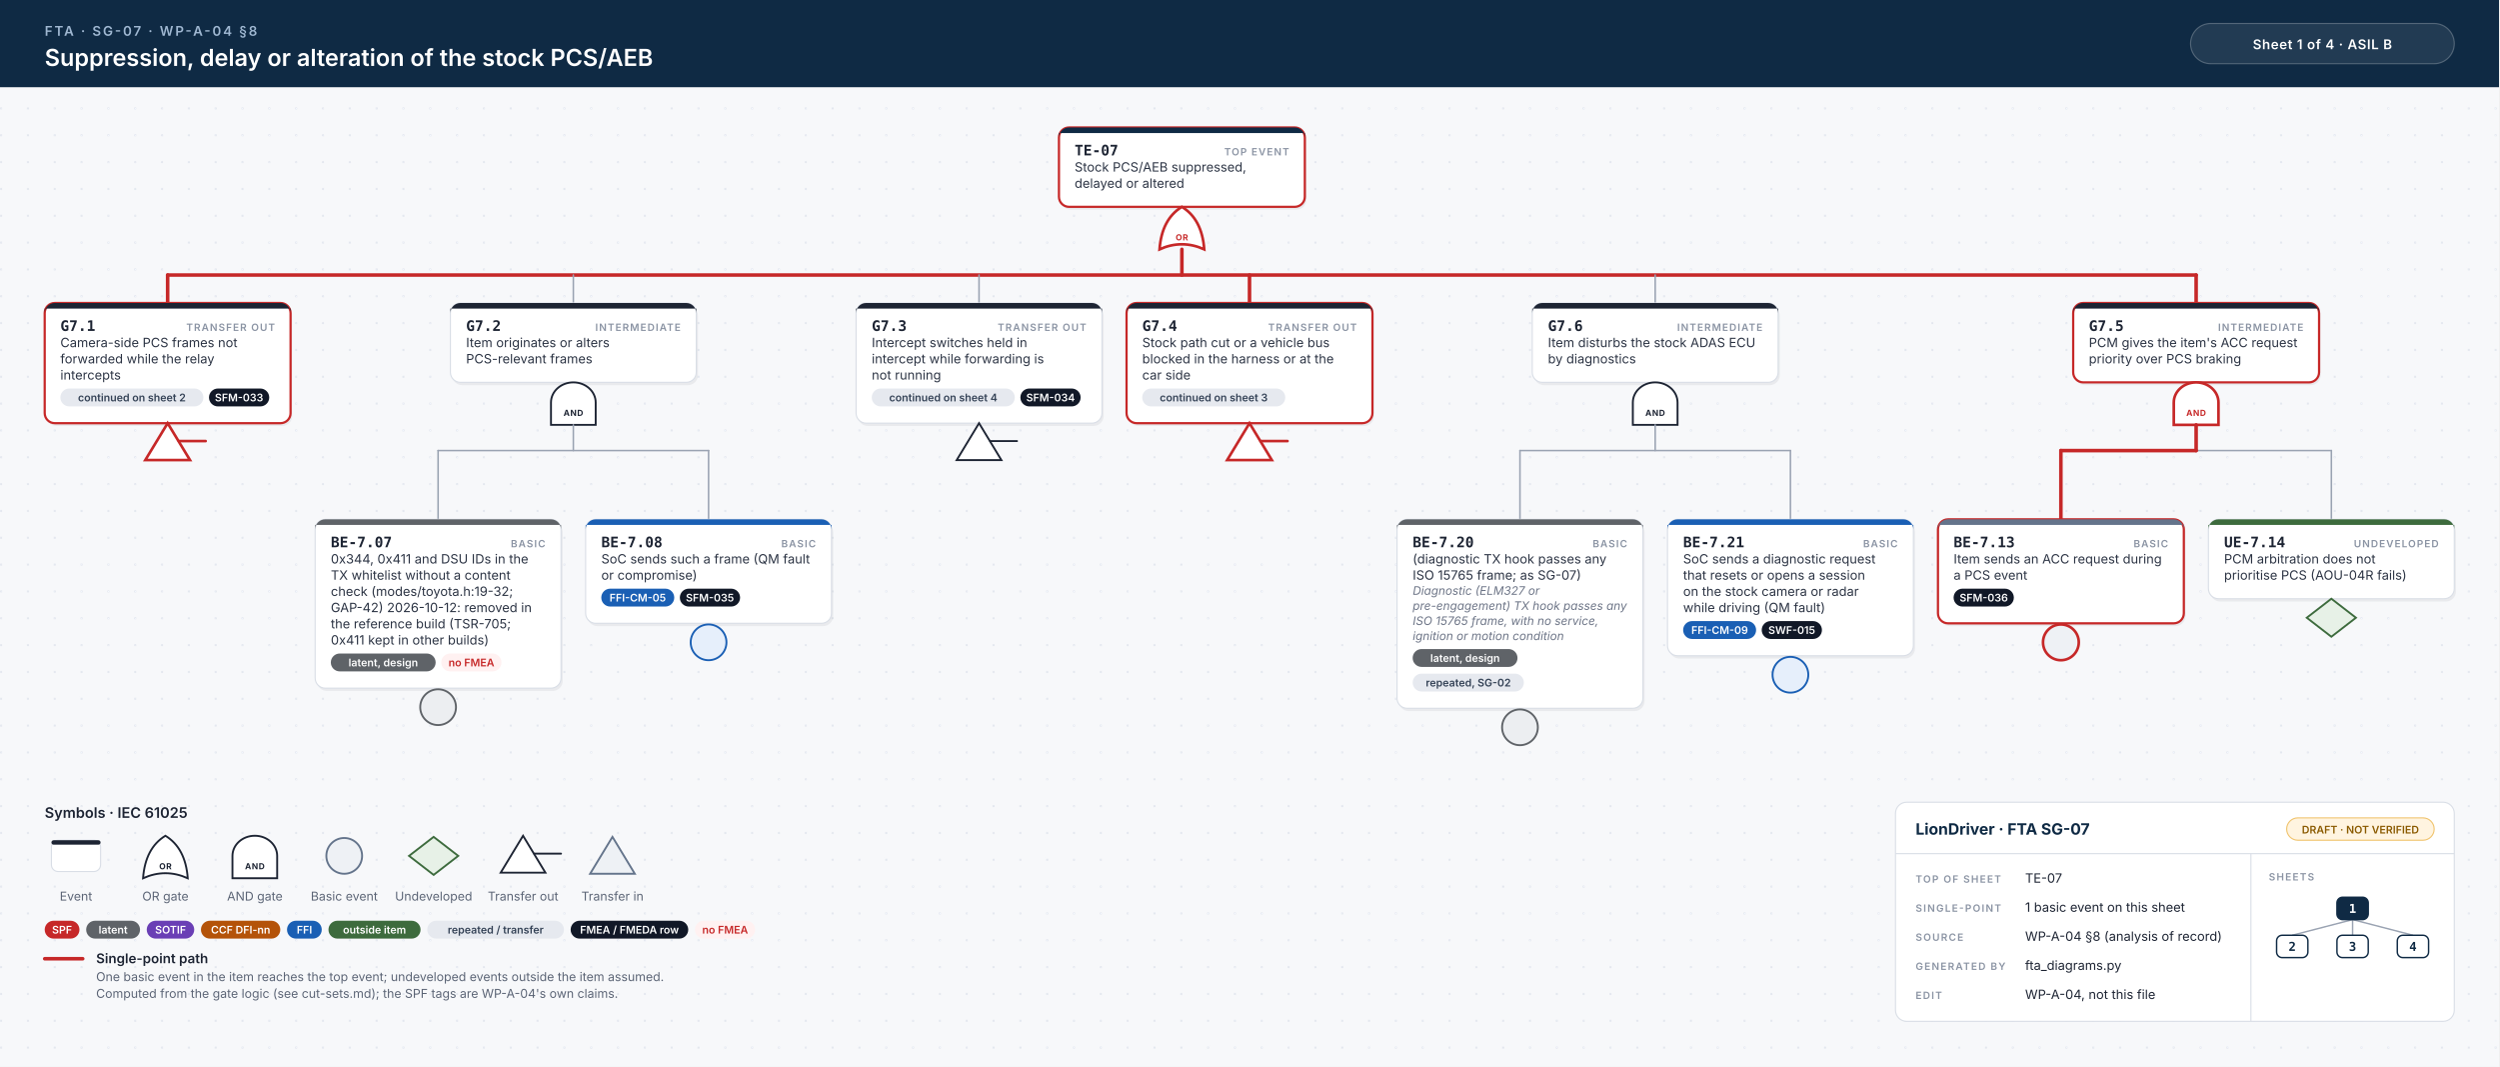
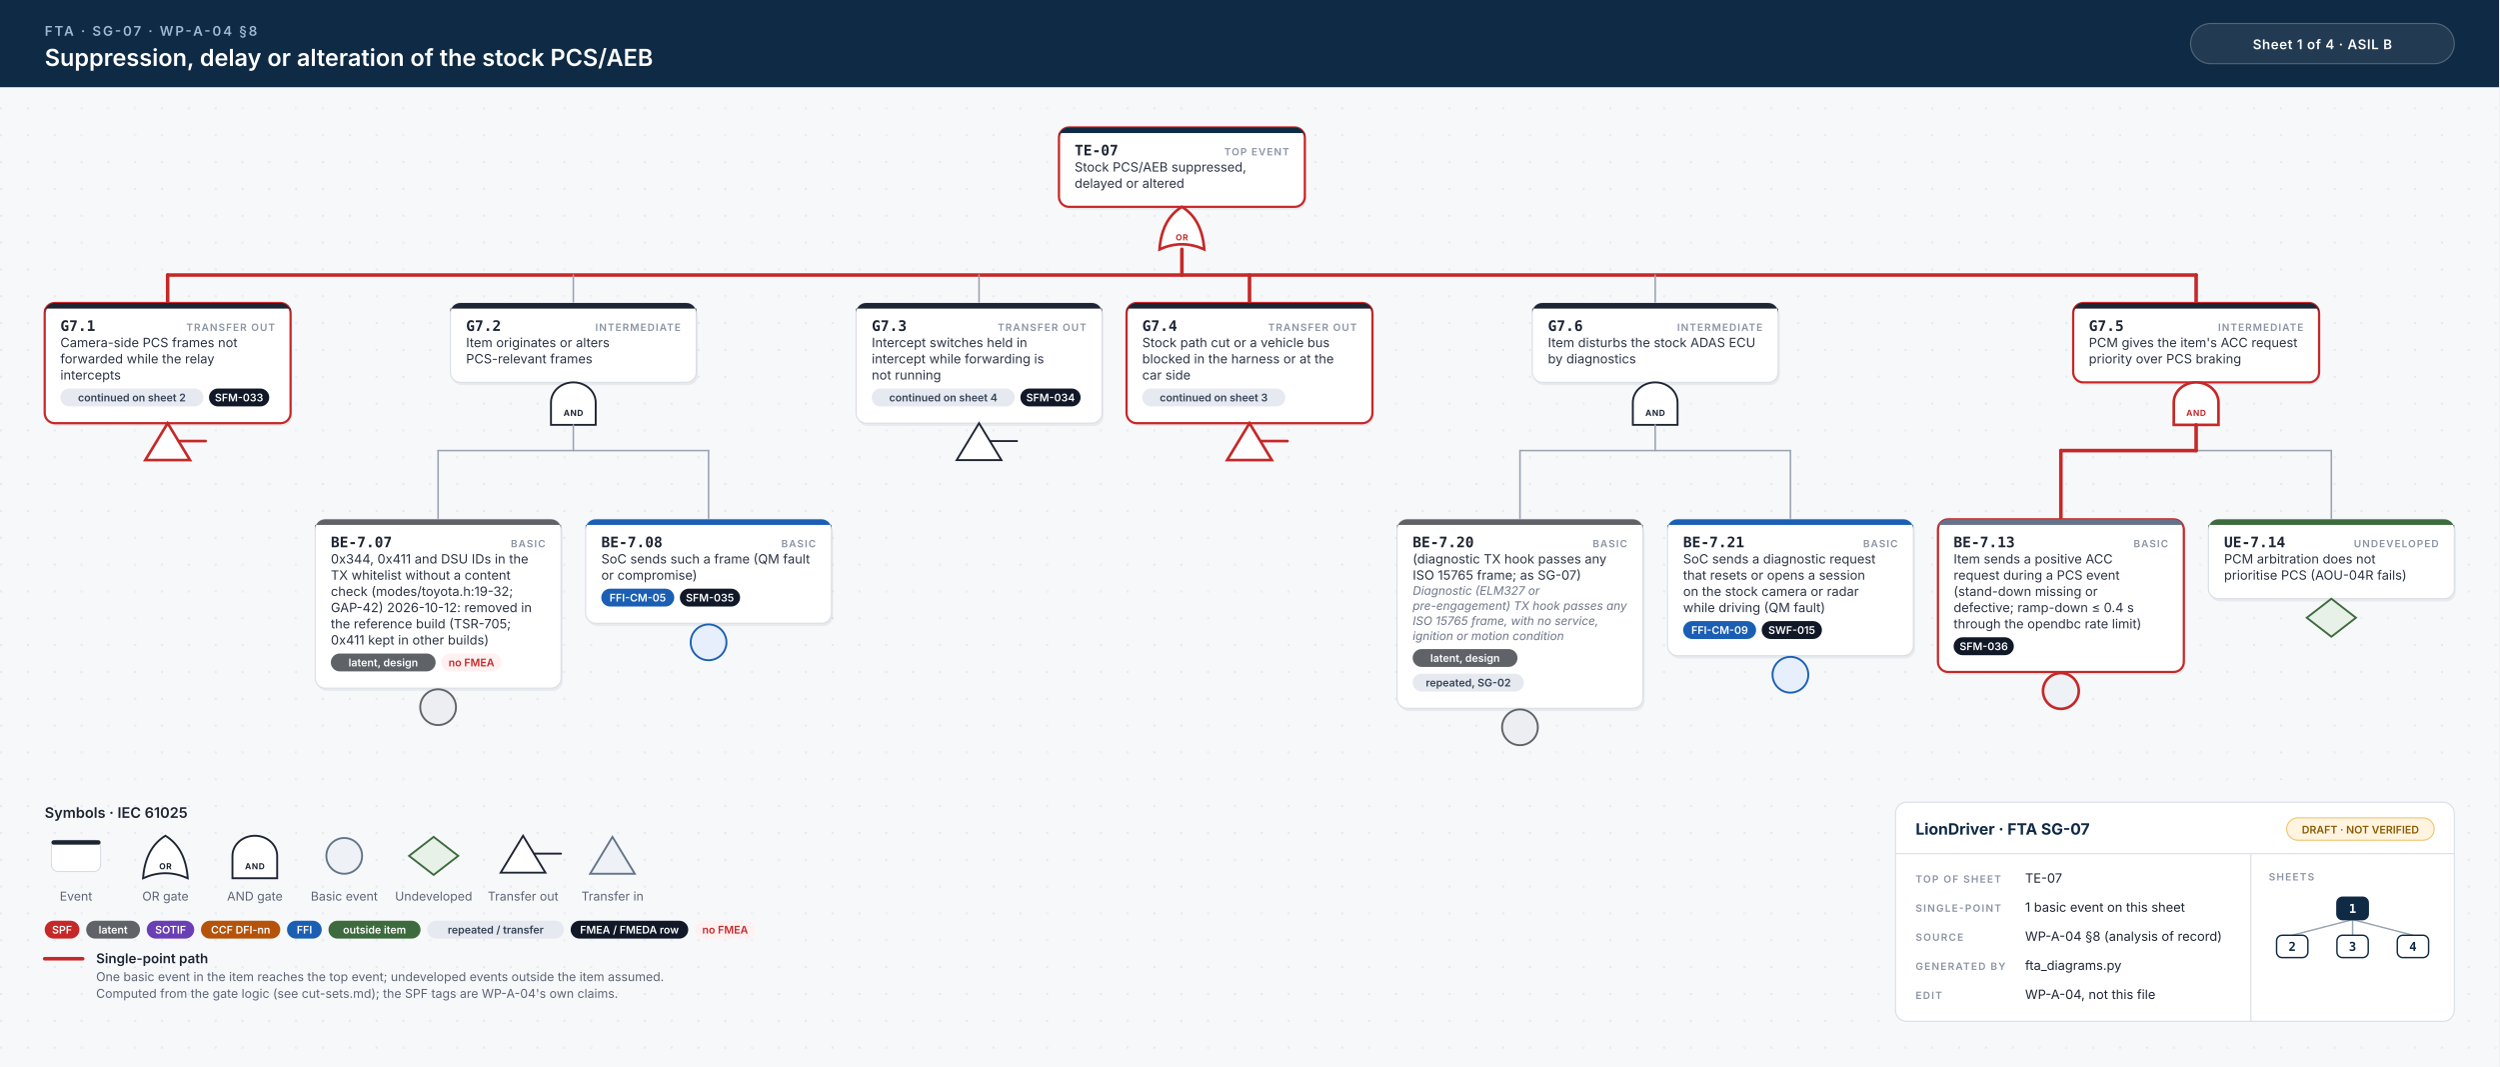
<svg xmlns="http://www.w3.org/2000/svg" width="2236" height="954" viewBox="0 0 2236 954">
  <style>.id{font:700 13px 'JetBrains Mono', Menlo, Consolas, monospace;fill:#1d2433}.kind{font:600 9px Inter, 'Helvetica Neue', Helvetica, Arial, sans-serif;letter-spacing:.1em;fill:#8a93a3;text-anchor:end}.d{font:400 11.5px Inter, 'Helvetica Neue', Helvetica, Arial, sans-serif;fill:#2b3343}.n{font:italic 400 10.5px Inter, 'Helvetica Neue', Helvetica, Arial, sans-serif;fill:#6b7385}.chip{font:600 9.5px Inter, 'Helvetica Neue', Helvetica, Arial, sans-serif;text-anchor:middle}.gl{font:700 7.5px Inter, 'Helvetica Neue', Helvetica, Arial, sans-serif;letter-spacing:.06em;text-anchor:middle}.eyebrow{font:600 12px Inter, 'Helvetica Neue', Helvetica, Arial, sans-serif;letter-spacing:.14em;fill:#9fb7d1}.title{font:600 21px Inter, 'Helvetica Neue', Helvetica, Arial, sans-serif;fill:#fff}.title2{font:600 17px Inter, 'Helvetica Neue', Helvetica, Arial, sans-serif;fill:#fff}.hc{font:600 12px Inter, 'Helvetica Neue', Helvetica, Arial, sans-serif;letter-spacing:.04em;fill:#fff;text-anchor:middle}.lh{font:600 13px Inter, 'Helvetica Neue', Helvetica, Arial, sans-serif;fill:#1d2433}.lb{font:600 12px Inter, 'Helvetica Neue', Helvetica, Arial, sans-serif;fill:#1d2433}.s{font:400 11px Inter, 'Helvetica Neue', Helvetica, Arial, sans-serif;fill:#5b6475}.tbh{font:700 14px Inter, 'Helvetica Neue', Helvetica, Arial, sans-serif;fill:#0f2a44}.k{font:600 9px Inter, 'Helvetica Neue', Helvetica, Arial, sans-serif;letter-spacing:.12em;fill:#8a93a3}.v{font:400 11.5px Inter, 'Helvetica Neue', Helvetica, Arial, sans-serif;fill:#1d2433}.mm{font:700 11px 'JetBrains Mono', Menlo, Consolas, monospace;text-anchor:middle}.w{stroke:#9aa3b2;stroke-width:1.4;stroke-linecap:round}.wh{stroke:#c62828;stroke-width:3.2;stroke-linecap:round}.shadow{fill:#0f172a;opacity:.06}</style>
  <defs>
    <pattern id="dots" width="24" height="24" patternUnits="userSpaceOnUse">
      <circle cx="1" cy="1" r="1" fill="#e3e7ee" />
    </pattern>
  </defs>
  <rect width="100%" height="100%" fill="#f7f8fa" />
  <rect y="78" width="100%" height="876" fill="url(#dots)" />
  <rect width="100%" height="78" fill="#0f2a44" />
  <text x="40" y="32" class="eyebrow">FTA · SG-07 · WP-A-04 §8</text>
  <text x="40" y="59" class="title">Suppression, delay or alteration of the stock PCS/AEB</text>
  <rect x="1960" y="21" width="236" height="36" rx="18" fill="#ffffff14" stroke="#ffffff40" />
  <text x="2078" y="44" class="hc">Sheet 1 of 4  ·  ASIL B</text>
  <rect x="949.0" y="116.5" width="220" height="71.0" rx="9" class="shadow" />
  <rect x="947.5" y="114" width="220" height="71.0" rx="9" fill="#fff" stroke="#c62828" stroke-width="2" />
  <path d="M956.5,114 H1158.5 A9,9 0 0 1 1167.5,123 V119 H947.5 V123 A9,9 0 0 1 956.5,114 Z" fill="#0f2a44" />
  <text x="961.5" y="139" class="id">TE-07</text>
  <text x="1153.5" y="139" class="kind">TOP EVENT</text>
  <text x="961.5" y="153.5" class="d">Stock PCS/AEB suppressed,</text>
  <text x="961.5" y="168.0" class="d">delayed or altered</text>
  <path d="M1037.5,223.0 Q1057.5,214.0 1077.5,223.0 Q1075.5,196.0 1057.5,185.0 Q1039.5,196.0 1037.5,223.0 Z" fill="#fff" stroke="#c62828" stroke-width="2.4" />
  <text x="1057.5" y="215.0" class="gl" fill="#c62828">OR</text>
  <line x1="150.0" y1="246.0" x2="1965.0" y2="246.0" class="w" />
  <line x1="150.0" y1="246.0" x2="1965.0" y2="246.0" class="wh" />
  <line x1="1057.5" y1="223.0" x2="1057.5" y2="246.0" class="wh" />
  <line x1="150.0" y1="246.0" x2="150.0" y2="271.0" class="wh" />
  <line x1="513.0" y1="246.0" x2="513.0" y2="271.0" class="w" />
  <line x1="876.0" y1="246.0" x2="876.0" y2="271.0" class="w" />
  <line x1="1118.0" y1="246.0" x2="1118.0" y2="271.0" class="wh" />
  <line x1="1481.0" y1="246.0" x2="1481.0" y2="271.0" class="w" />
  <line x1="1965.0" y1="246.0" x2="1965.0" y2="271.0" class="wh" />
  <rect x="41.5" y="273.5" width="220" height="107.5" rx="9" class="shadow" />
  <rect x="40" y="271.0" width="220" height="107.5" rx="9" fill="#fff" stroke="#c62828" stroke-width="2" />
  <path d="M49,271.0 H251 A9,9 0 0 1 260,280.0 V276.0 H40 V280.0 A9,9 0 0 1 49,271.0 Z" fill="#1d2433" />
  <text x="54" y="296.0" class="id">G7.1</text>
  <text x="246" y="296.0" class="kind">TRANSFER OUT</text>
  <text x="54" y="310.5" class="d">Camera-side PCS frames not</text>
  <text x="54" y="325.0" class="d">forwarded while the relay</text>
  <text x="54" y="339.5" class="d">intercepts</text>
  <rect x="54.0" y="347.5" width="128.0" height="16" rx="8" fill="#e6e9ef" />
  <text x="118.0" y="359.0" class="chip" fill="#334155">continued on sheet 2</text>
  <rect x="187.0" y="347.5" width="53.9" height="16" rx="8" fill="#111827" />
  <text x="213.9" y="359.0" class="chip" fill="#fff">SFM-033</text>
  <path d="M150.0,378.5 L170.0,411.5 L130.0,411.5 Z" fill="#fff" stroke="#c62828" stroke-width="2.4" />
  <line x1="160.0" y1="394.5" x2="184.0" y2="394.5" stroke="#c62828" stroke-width="2.4" stroke-linecap="round" />
  <rect x="404.5" y="273.5" width="220" height="71.0" rx="9" class="shadow" />
  <rect x="403.0" y="271.0" width="220" height="71.0" rx="9" fill="#fff" stroke="#d9dee6" stroke-width="1" />
  <path d="M412.0,271.0 H614.0 A9,9 0 0 1 623.0,280.0 V276.0 H403.0 V280.0 A9,9 0 0 1 412.0,271.0 Z" fill="#1d2433" />
  <text x="417.0" y="296.0" class="id">G7.2</text>
  <text x="609.0" y="296.0" class="kind">INTERMEDIATE</text>
  <text x="417.0" y="310.5" class="d">Item originates or alters</text>
  <text x="417.0" y="325.0" class="d">PCS-relevant frames</text>
  <path d="M493.0,380.0 L493.0,360.0 A20,18 0 0 1 533.0,360.0 L533.0,380.0 Z" fill="#fff" stroke="#1d2433" stroke-width="1.7" />
  <text x="513.0" y="372.0" class="gl" fill="#1d2433">AND</text>
  <line x1="392.0" y1="403.0" x2="634.0" y2="403.0" class="w" />
  <line x1="513.0" y1="380.0" x2="513.0" y2="403.0" class="w" />
  <line x1="392.0" y1="403.0" x2="392.0" y2="464.5" class="w" />
  <line x1="634.0" y1="403.0" x2="634.0" y2="464.5" class="w" />
  <rect x="283.5" y="467.0" width="220" height="151.0" rx="9" class="shadow" />
  <rect x="282" y="464.5" width="220" height="151.0" rx="9" fill="#fff" stroke="#d9dee6" stroke-width="1" />
  <path d="M291,464.5 H493 A9,9 0 0 1 502,473.5 V469.5 H282 V473.5 A9,9 0 0 1 291,464.5 Z" fill="#5f6368" />
  <text x="296" y="489.5" class="id">BE-7.07</text>
  <text x="488" y="489.5" class="kind">BASIC</text>
  <text x="296" y="504.0" class="d">0x344, 0x411 and DSU IDs in the</text>
  <text x="296" y="518.5" class="d">TX whitelist without a content</text>
  <text x="296" y="533.0" class="d">check (modes/toyota.h:19-32;</text>
  <text x="296" y="547.5" class="d">GAP-42) 2026-10-12: removed in</text>
  <text x="296" y="562.0" class="d">the reference build (TSR-705;</text>
  <text x="296" y="576.5" class="d">0x411 kept in other builds)</text>
  <rect x="296.0" y="584.5" width="93.8" height="16" rx="8" fill="#5f6368" />
  <text x="342.9" y="596.0" class="chip" fill="#fff">latent, design</text>
  <rect x="394.8" y="584.5" width="53.9" height="16" rx="8" fill="#fff1f1" />
  <text x="421.8" y="596.0" class="chip" fill="#c62828">no FMEA</text>
  <circle cx="392.0" cy="632.5" r="16" fill="#eceef1" stroke="#5f6368" stroke-width="1.7" />
  <rect x="525.5" y="467.0" width="220" height="93.0" rx="9" class="shadow" />
  <rect x="524" y="464.5" width="220" height="93.0" rx="9" fill="#fff" stroke="#d9dee6" stroke-width="1" />
  <path d="M533,464.5 H735 A9,9 0 0 1 744,473.5 V469.5 H524 V473.5 A9,9 0 0 1 533,464.5 Z" fill="#1a5fb4" />
  <text x="538" y="489.5" class="id">BE-7.08</text>
  <text x="730" y="489.5" class="kind">BASIC</text>
  <text x="538" y="504.0" class="d">SoC sends such a frame (QM fault</text>
  <text x="538" y="518.5" class="d">or compromise)</text>
  <rect x="538.0" y="526.5" width="65.3" height="16" rx="8" fill="#1a5fb4" />
  <text x="570.6" y="538.0" class="chip" fill="#fff">FFI-CM-05</text>
  <rect x="608.3" y="526.5" width="53.9" height="16" rx="8" fill="#111827" />
  <text x="635.2" y="538.0" class="chip" fill="#fff">SFM-035</text>
  <circle cx="634.0" cy="574.5" r="16" fill="#e6effb" stroke="#1a5fb4" stroke-width="1.7" />
  <rect x="767.5" y="273.5" width="220" height="107.5" rx="9" class="shadow" />
  <rect x="766" y="271.0" width="220" height="107.5" rx="9" fill="#fff" stroke="#d9dee6" stroke-width="1" />
  <path d="M775,271.0 H977 A9,9 0 0 1 986,280.0 V276.0 H766 V280.0 A9,9 0 0 1 775,271.0 Z" fill="#1d2433" />
  <text x="780" y="296.0" class="id">G7.3</text>
  <text x="972" y="296.0" class="kind">TRANSFER OUT</text>
  <text x="780" y="310.5" class="d">Intercept switches held in</text>
  <text x="780" y="325.0" class="d">intercept while forwarding is</text>
  <text x="780" y="339.5" class="d">not running</text>
  <rect x="780.0" y="347.5" width="128.0" height="16" rx="8" fill="#e6e9ef" />
  <text x="844.0" y="359.0" class="chip" fill="#334155">continued on sheet 4</text>
  <rect x="913.0" y="347.5" width="53.9" height="16" rx="8" fill="#111827" />
  <text x="940.0" y="359.0" class="chip" fill="#fff">SFM-034</text>
  <path d="M876.0,378.5 L896.0,411.5 L856.0,411.5 Z" fill="#fff" stroke="#1d2433" stroke-width="1.7" />
  <line x1="886.0" y1="394.5" x2="910.0" y2="394.5" stroke="#1d2433" stroke-width="1.7" stroke-linecap="round" />
  <rect x="1009.5" y="273.5" width="220" height="107.5" rx="9" class="shadow" />
  <rect x="1008" y="271.0" width="220" height="107.5" rx="9" fill="#fff" stroke="#c62828" stroke-width="2" />
  <path d="M1017,271.0 H1219 A9,9 0 0 1 1228,280.0 V276.0 H1008 V280.0 A9,9 0 0 1 1017,271.0 Z" fill="#1d2433" />
  <text x="1022" y="296.0" class="id">G7.4</text>
  <text x="1214" y="296.0" class="kind">TRANSFER OUT</text>
  <text x="1022" y="310.5" class="d">Stock path cut or a vehicle bus</text>
  <text x="1022" y="325.0" class="d">blocked in the harness or at the</text>
  <text x="1022" y="339.5" class="d">car side</text>
  <rect x="1022.0" y="347.5" width="128.0" height="16" rx="8" fill="#e6e9ef" />
  <text x="1086.0" y="359.0" class="chip" fill="#334155">continued on sheet 3</text>
  <path d="M1118.0,378.5 L1138.0,411.5 L1098.0,411.5 Z" fill="#fff" stroke="#c62828" stroke-width="2.4" />
  <line x1="1128.0" y1="394.5" x2="1152.0" y2="394.5" stroke="#c62828" stroke-width="2.4" stroke-linecap="round" />
  <rect x="1372.5" y="273.5" width="220" height="71.0" rx="9" class="shadow" />
  <rect x="1371.0" y="271.0" width="220" height="71.0" rx="9" fill="#fff" stroke="#d9dee6" stroke-width="1" />
  <path d="M1380.0,271.0 H1582.0 A9,9 0 0 1 1591.0,280.0 V276.0 H1371.0 V280.0 A9,9 0 0 1 1380.0,271.0 Z" fill="#1d2433" />
  <text x="1385.0" y="296.0" class="id">G7.6</text>
  <text x="1577.0" y="296.0" class="kind">INTERMEDIATE</text>
  <text x="1385.0" y="310.5" class="d">Item disturbs the stock ADAS ECU</text>
  <text x="1385.0" y="325.0" class="d">by diagnostics</text>
  <path d="M1461.0,380.0 L1461.0,360.0 A20,18 0 0 1 1501.0,360.0 L1501.0,380.0 Z" fill="#fff" stroke="#1d2433" stroke-width="1.7" />
  <text x="1481.0" y="372.0" class="gl" fill="#1d2433">AND</text>
  <line x1="1360.0" y1="403.0" x2="1602.0" y2="403.0" class="w" />
  <line x1="1481.0" y1="380.0" x2="1481.0" y2="403.0" class="w" />
  <line x1="1360.0" y1="403.0" x2="1360.0" y2="464.5" class="w" />
  <line x1="1602.0" y1="403.0" x2="1602.0" y2="464.5" class="w" />
  <rect x="1251.5" y="467.0" width="220" height="169.0" rx="9" class="shadow" />
  <rect x="1250" y="464.5" width="220" height="169.0" rx="9" fill="#fff" stroke="#d9dee6" stroke-width="1" />
  <path d="M1259,464.5 H1461 A9,9 0 0 1 1470,473.5 V469.5 H1250 V473.5 A9,9 0 0 1 1259,464.5 Z" fill="#5f6368" />
  <text x="1264" y="489.5" class="id">BE-7.20</text>
  <text x="1456" y="489.5" class="kind">BASIC</text>
  <text x="1264" y="504.0" class="d">(diagnostic TX hook passes any</text>
  <text x="1264" y="518.5" class="d">ISO 15765 frame; as SG-07)</text>
  <text x="1264" y="532.0" class="n">Diagnostic (ELM327 or</text>
  <text x="1264" y="545.5" class="n">pre-engagement) TX hook passes any</text>
  <text x="1264" y="559.0" class="n">ISO 15765 frame, with no service,</text>
  <text x="1264" y="572.5" class="n">ignition or motion condition</text>
  <rect x="1264.0" y="580.5" width="93.8" height="16" rx="8" fill="#5f6368" />
  <text x="1310.9" y="592.0" class="chip" fill="#fff">latent, design</text>
  <rect x="1264.0" y="602.5" width="99.5" height="16" rx="8" fill="#e6e9ef" />
  <text x="1313.8" y="614.0" class="chip" fill="#334155">repeated, SG-02</text>
  <circle cx="1360.0" cy="650.5" r="16" fill="#eceef1" stroke="#5f6368" stroke-width="1.7" />
  <rect x="1493.5" y="467.0" width="220" height="122.0" rx="9" class="shadow" />
  <rect x="1492" y="464.5" width="220" height="122.0" rx="9" fill="#fff" stroke="#d9dee6" stroke-width="1" />
  <path d="M1501,464.5 H1703 A9,9 0 0 1 1712,473.5 V469.5 H1492 V473.5 A9,9 0 0 1 1501,464.5 Z" fill="#1a5fb4" />
  <text x="1506" y="489.5" class="id">BE-7.21</text>
  <text x="1698" y="489.5" class="kind">BASIC</text>
  <text x="1506" y="504.0" class="d">SoC sends a diagnostic request</text>
  <text x="1506" y="518.5" class="d">that resets or opens a session</text>
  <text x="1506" y="533.0" class="d">on the stock camera or radar</text>
  <text x="1506" y="547.5" class="d">while driving (QM fault)</text>
  <rect x="1506.0" y="555.5" width="65.3" height="16" rx="8" fill="#1a5fb4" />
  <text x="1538.7" y="567.0" class="chip" fill="#fff">FFI-CM-09</text>
  <rect x="1576.3" y="555.5" width="53.9" height="16" rx="8" fill="#111827" />
  <text x="1603.2" y="567.0" class="chip" fill="#fff">SWF-015</text>
  <circle cx="1602.0" cy="603.5" r="16" fill="#e6effb" stroke="#1a5fb4" stroke-width="1.7" />
  <rect x="1856.5" y="273.5" width="220" height="71.0" rx="9" class="shadow" />
  <rect x="1855.0" y="271.0" width="220" height="71.0" rx="9" fill="#fff" stroke="#c62828" stroke-width="2" />
  <path d="M1864.0,271.0 H2066.0 A9,9 0 0 1 2075.0,280.0 V276.0 H1855.0 V280.0 A9,9 0 0 1 1864.0,271.0 Z" fill="#1d2433" />
  <text x="1869.0" y="296.0" class="id">G7.5</text>
  <text x="2061.0" y="296.0" class="kind">INTERMEDIATE</text>
  <text x="1869.0" y="310.5" class="d">PCM gives the item's ACC request</text>
  <text x="1869.0" y="325.0" class="d">priority over PCS braking</text>
  <path d="M1945.0,380.0 L1945.0,360.0 A20,18 0 0 1 1985.0,360.0 L1985.0,380.0 Z" fill="#fff" stroke="#c62828" stroke-width="2.4" />
  <text x="1965.0" y="372.0" class="gl" fill="#c62828">AND</text>
  <line x1="1844.0" y1="403.0" x2="2086.0" y2="403.0" class="w" />
  <line x1="1844.0" y1="403.0" x2="1965.0" y2="403.0" class="wh" />
  <line x1="1965.0" y1="380.0" x2="1965.0" y2="403.0" class="wh" />
  <line x1="1844.0" y1="403.0" x2="1844.0" y2="464.5" class="wh" />
  <line x1="2086.0" y1="403.0" x2="2086.0" y2="464.5" class="w" />
-   <rect x="1735.5" y="467.0" width="220" height="93.0" rx="9" class="shadow" />
-   <rect x="1734" y="464.5" width="220" height="93.0" rx="9" fill="#fff" stroke="#c62828" stroke-width="2" />
+   <rect x="1735.5" y="467.0" width="220" height="136.5" rx="9" class="shadow" />
+   <rect x="1734" y="464.5" width="220" height="136.5" rx="9" fill="#fff" stroke="#c62828" stroke-width="2" />
  <path d="M1743,464.5 H1945 A9,9 0 0 1 1954,473.5 V469.5 H1734 V473.5 A9,9 0 0 1 1743,464.5 Z" fill="#64748b" />
  <text x="1748" y="489.5" class="id">BE-7.13</text>
  <text x="1940" y="489.5" class="kind">BASIC</text>
-   <text x="1748" y="504.0" class="d">Item sends an ACC request during</text>
-   <text x="1748" y="518.5" class="d">a PCS event</text>
-   <rect x="1748.0" y="526.5" width="53.9" height="16" rx="8" fill="#111827" />
-   <text x="1775.0" y="538.0" class="chip" fill="#fff">SFM-036</text>
-   <circle cx="1844.0" cy="574.5" r="16" fill="#eef1f5" stroke="#c62828" stroke-width="2.4" />
+   <text x="1748" y="504.0" class="d">Item sends a positive ACC</text>
+   <text x="1748" y="518.5" class="d">request during a PCS event</text>
+   <text x="1748" y="533.0" class="d">(stand-down missing or</text>
+   <text x="1748" y="547.5" class="d">defective; ramp-down ≤ 0.4 s</text>
+   <text x="1748" y="562.0" class="d">through the opendbc rate limit)</text>
+   <rect x="1748.0" y="570.0" width="53.9" height="16" rx="8" fill="#111827" />
+   <text x="1775.0" y="581.5" class="chip" fill="#fff">SFM-036</text>
+   <circle cx="1844.0" cy="618.0" r="16" fill="#eef1f5" stroke="#c62828" stroke-width="2.4" />
  <rect x="1977.5" y="467.0" width="220" height="71.0" rx="9" class="shadow" />
  <rect x="1976" y="464.5" width="220" height="71.0" rx="9" fill="#fff" stroke="#d9dee6" stroke-width="1" />
  <path d="M1985,464.5 H2187 A9,9 0 0 1 2196,473.5 V469.5 H1976 V473.5 A9,9 0 0 1 1985,464.5 Z" fill="#3d6b3d" />
  <text x="1990" y="489.5" class="id">UE-7.14</text>
  <text x="2182" y="489.5" class="kind">UNDEVELOPED</text>
  <text x="1990" y="504.0" class="d">PCM arbitration does not</text>
  <text x="1990" y="518.5" class="d">prioritise PCS (AOU-04R fails)</text>
  <path d="M2086.0,535.5 L2108.0,552.5 L2086.0,569.5 L2064.0,552.5 Z" fill="#e7f1e7" stroke="#3d6b3d" stroke-width="1.7" />
  <text x="40" y="731.5" class="lh">Symbols · IEC 61025</text>
  <rect x="46" y="751.5" width="44" height="28" rx="6" fill="#fff" stroke="#d9dee6" />
  <rect x="46" y="751.5" width="44" height="4" rx="2" fill="#1d2433" />
  <text x="68" y="805.5" class="s" text-anchor="middle">Event</text>
  <path d="M128,785.5 Q148,776.5 168,785.5 Q166,758.5 148,747.5 Q130,758.5 128,785.5 Z" fill="#fff" stroke="#1d2433" stroke-width="1.7" />
  <text x="148" y="777.5" class="gl" fill="#1d2433">OR</text>
  <text x="148" y="805.5" class="s" text-anchor="middle">OR gate</text>
  <path d="M208,785.5 L208,765.5 A20,18 0 0 1 248,765.5 L248,785.5 Z" fill="#fff" stroke="#1d2433" stroke-width="1.7" />
  <text x="228" y="777.5" class="gl" fill="#1d2433">AND</text>
  <text x="228" y="805.5" class="s" text-anchor="middle">AND gate</text>
  <circle cx="308" cy="765.5" r="16" fill="#eef1f5" stroke="#64748b" stroke-width="1.7" />
  <text x="308" y="805.5" class="s" text-anchor="middle">Basic event</text>
  <path d="M388,748.5 L410,765.5 L388,782.5 L366,765.5 Z" fill="#e7f1e7" stroke="#3d6b3d" stroke-width="1.7" />
  <text x="388" y="805.5" class="s" text-anchor="middle">Undeveloped</text>
  <path d="M468,747.5 L488,780.5 L448,780.5 Z" fill="#fff" stroke="#1d2433" stroke-width="1.7" />
  <line x1="478" y1="763.5" x2="502" y2="763.5" stroke="#1d2433" stroke-width="1.7" stroke-linecap="round" />
  <text x="468" y="805.5" class="s" text-anchor="middle">Transfer out</text>
  <path d="M548,748.5 L568,781.5 L528,781.5 Z" fill="#eef1f5" stroke="#64748b" stroke-width="1.7" />
  <text x="548" y="805.5" class="s" text-anchor="middle">Transfer in</text>
  <rect x="40.0" y="823.5" width="31.1" height="16" rx="8" fill="#c62828" />
  <text x="55.5" y="835.0" class="chip" fill="#fff">SPF</text>
  <rect x="77.1" y="823.5" width="48.2" height="16" rx="8" fill="#5f6368" />
  <text x="101.2" y="835.0" class="chip" fill="#fff">latent</text>
  <rect x="131.3" y="823.5" width="42.5" height="16" rx="8" fill="#6a3fb5" />
  <text x="152.6" y="835.0" class="chip" fill="#fff">SOTIF</text>
  <rect x="179.8" y="823.5" width="71.0" height="16" rx="8" fill="#b45309" />
  <text x="215.3" y="835.0" class="chip" fill="#fff">CCF DFI-nn</text>
  <rect x="256.8" y="823.5" width="31.1" height="16" rx="8" fill="#1a5fb4" />
  <text x="272.4" y="835.0" class="chip" fill="#fff">FFI</text>
  <rect x="293.9" y="823.5" width="82.4" height="16" rx="8" fill="#3d6b3d" />
  <text x="335.1" y="835.0" class="chip" fill="#fff">outside item</text>
  <rect x="382.3" y="823.5" width="122.3" height="16" rx="8" fill="#e6e9ef" />
  <text x="443.5" y="835.0" class="chip" fill="#334155">repeated / transfer</text>
  <rect x="510.6" y="823.5" width="105.2" height="16" rx="8" fill="#111827" />
  <text x="563.2" y="835.0" class="chip" fill="#fff">FMEA / FMEDA row</text>
  <rect x="621.8" y="823.5" width="53.9" height="16" rx="8" fill="#fff1f1" />
  <text x="648.8" y="835.0" class="chip" fill="#c62828">no FMEA</text>
  <line x1="40" y1="857.5" x2="74" y2="857.5" class="wh" />
  <text x="86" y="861.5" class="lb">Single-point path</text>
  <text x="86" y="877.5" class="s">One basic event in the item reaches the top event; undeveloped events outside the item assumed.</text>
  <text x="86" y="892.5" class="s">Computed from the gate logic (see cut-sets.md); the SPF tags are WP-A-04's own claims.</text>
  <rect x="1696" y="717.5" width="500" height="196" rx="10" fill="#fff" stroke="#d9dee6" />
  <line x1="1696" y1="763.5" x2="2196" y2="763.5" stroke="#d9dee6" />
  <line x1="2014" y1="763.5" x2="2014" y2="913.5" stroke="#d9dee6" />
  <text x="1714" y="746.5" class="tbh">LionDriver · FTA SG-07</text>
  <rect x="2046" y="731.5" width="132" height="20" rx="10" fill="#fff4e0" stroke="#f0c36d" />
  <text x="2112" y="745.5" class="chip" fill="#8a5a00">DRAFT · NOT VERIFIED</text>
  <text x="1714" y="789.5" class="k">TOP OF SHEET</text>
  <text x="1812" y="789.5" class="v">TE-07</text>
  <text x="1714" y="815.5" class="k">SINGLE-POINT</text>
  <text x="1812" y="815.5" class="v">1 basic event on this sheet</text>
  <text x="1714" y="841.5" class="k">SOURCE</text>
  <text x="1812" y="841.5" class="v">WP-A-04 §8 (analysis of record)</text>
  <text x="1714" y="867.5" class="k">GENERATED BY</text>
  <text x="1812" y="867.5" class="v">fta_diagrams.py</text>
  <text x="1714" y="893.5" class="k">EDIT</text>
  <text x="1812" y="893.5" class="v">WP-A-04, not this file</text>
  <text x="2030" y="787.5" class="k">SHEETS</text>
  <line x1="2105.0" y1="822.5" x2="2051.0" y2="836.5" stroke="#9aa3b2" stroke-width="1.3" />
  <line x1="2105.0" y1="822.5" x2="2105.0" y2="836.5" stroke="#9aa3b2" stroke-width="1.3" />
  <line x1="2105.0" y1="822.5" x2="2159.0" y2="836.5" stroke="#9aa3b2" stroke-width="1.3" />
  <rect x="2091.0" y="802.5" width="28" height="20" rx="5" fill="#0f2a44" stroke="#0f2a44" stroke-width="1.3" />
  <text x="2105.0" y="816.5" class="mm" fill="#fff">1</text>
  <rect x="2037.0" y="836.5" width="28" height="20" rx="5" fill="#fff" stroke="#0f2a44" stroke-width="1.3" />
  <text x="2051.0" y="850.5" class="mm" fill="#0f2a44">2</text>
  <rect x="2091.0" y="836.5" width="28" height="20" rx="5" fill="#fff" stroke="#0f2a44" stroke-width="1.3" />
  <text x="2105.0" y="850.5" class="mm" fill="#0f2a44">3</text>
  <rect x="2145.0" y="836.5" width="28" height="20" rx="5" fill="#fff" stroke="#0f2a44" stroke-width="1.3" />
  <text x="2159.0" y="850.5" class="mm" fill="#0f2a44">4</text>
</svg>
